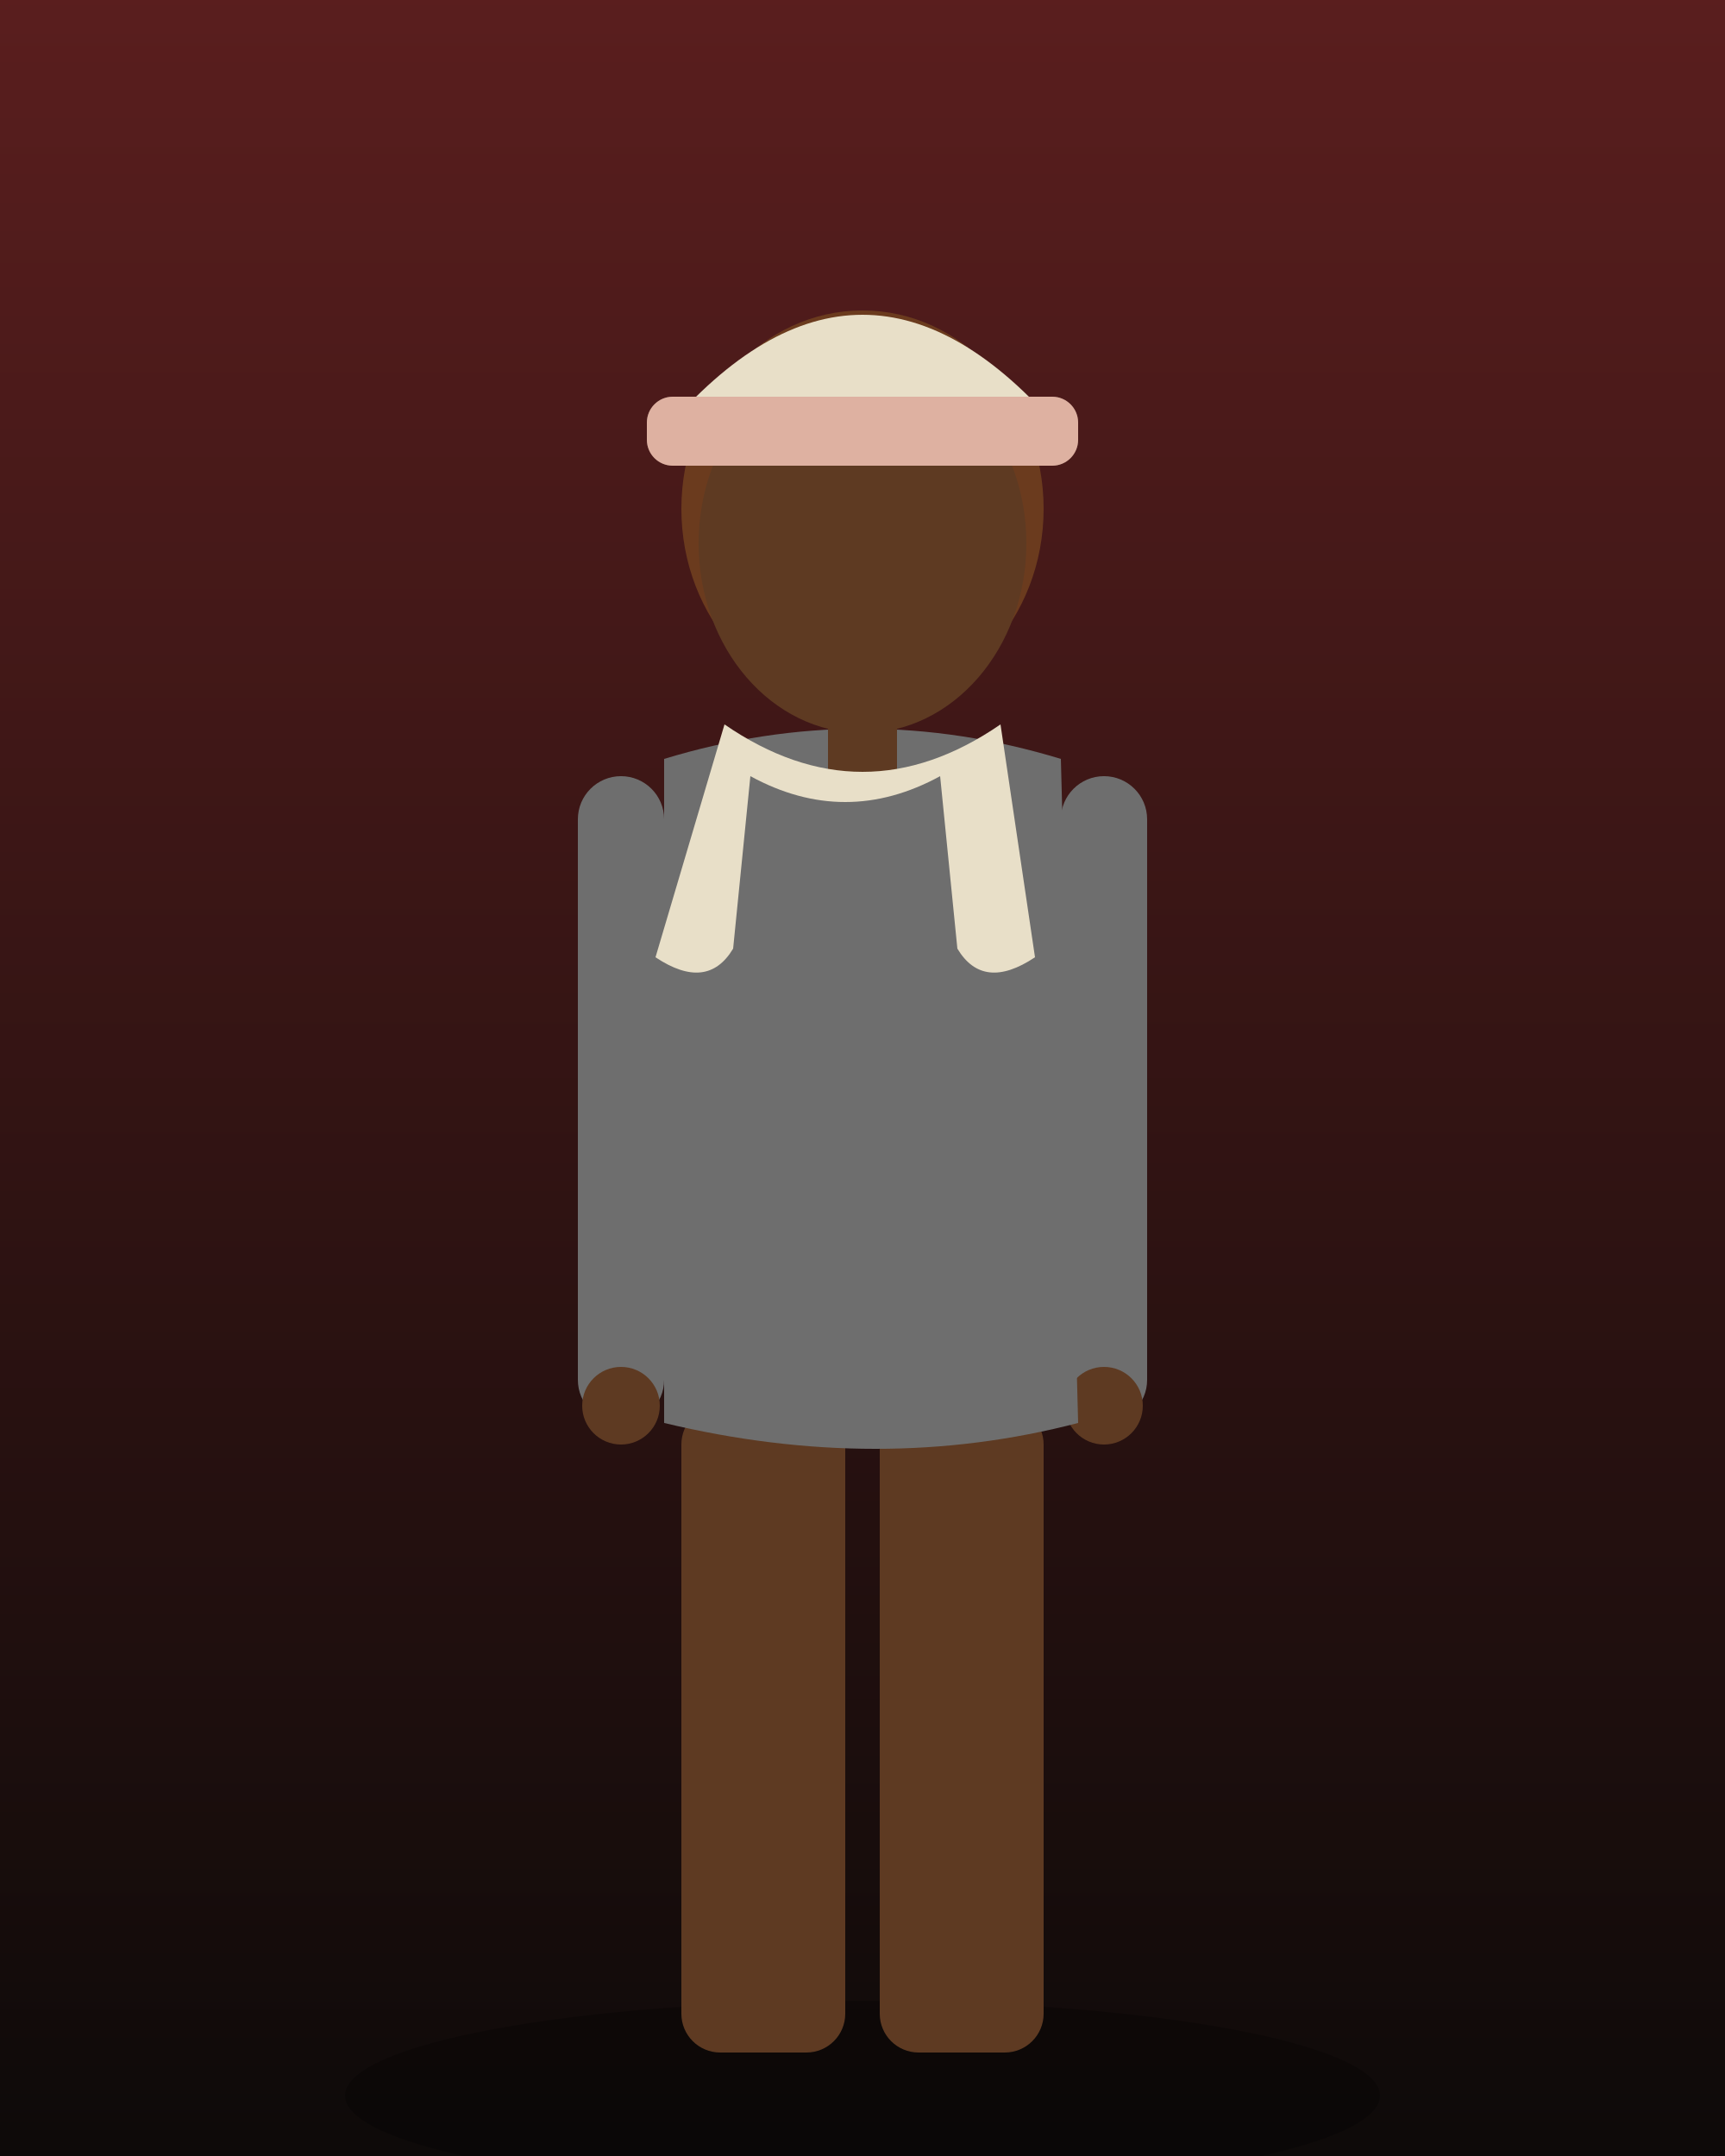
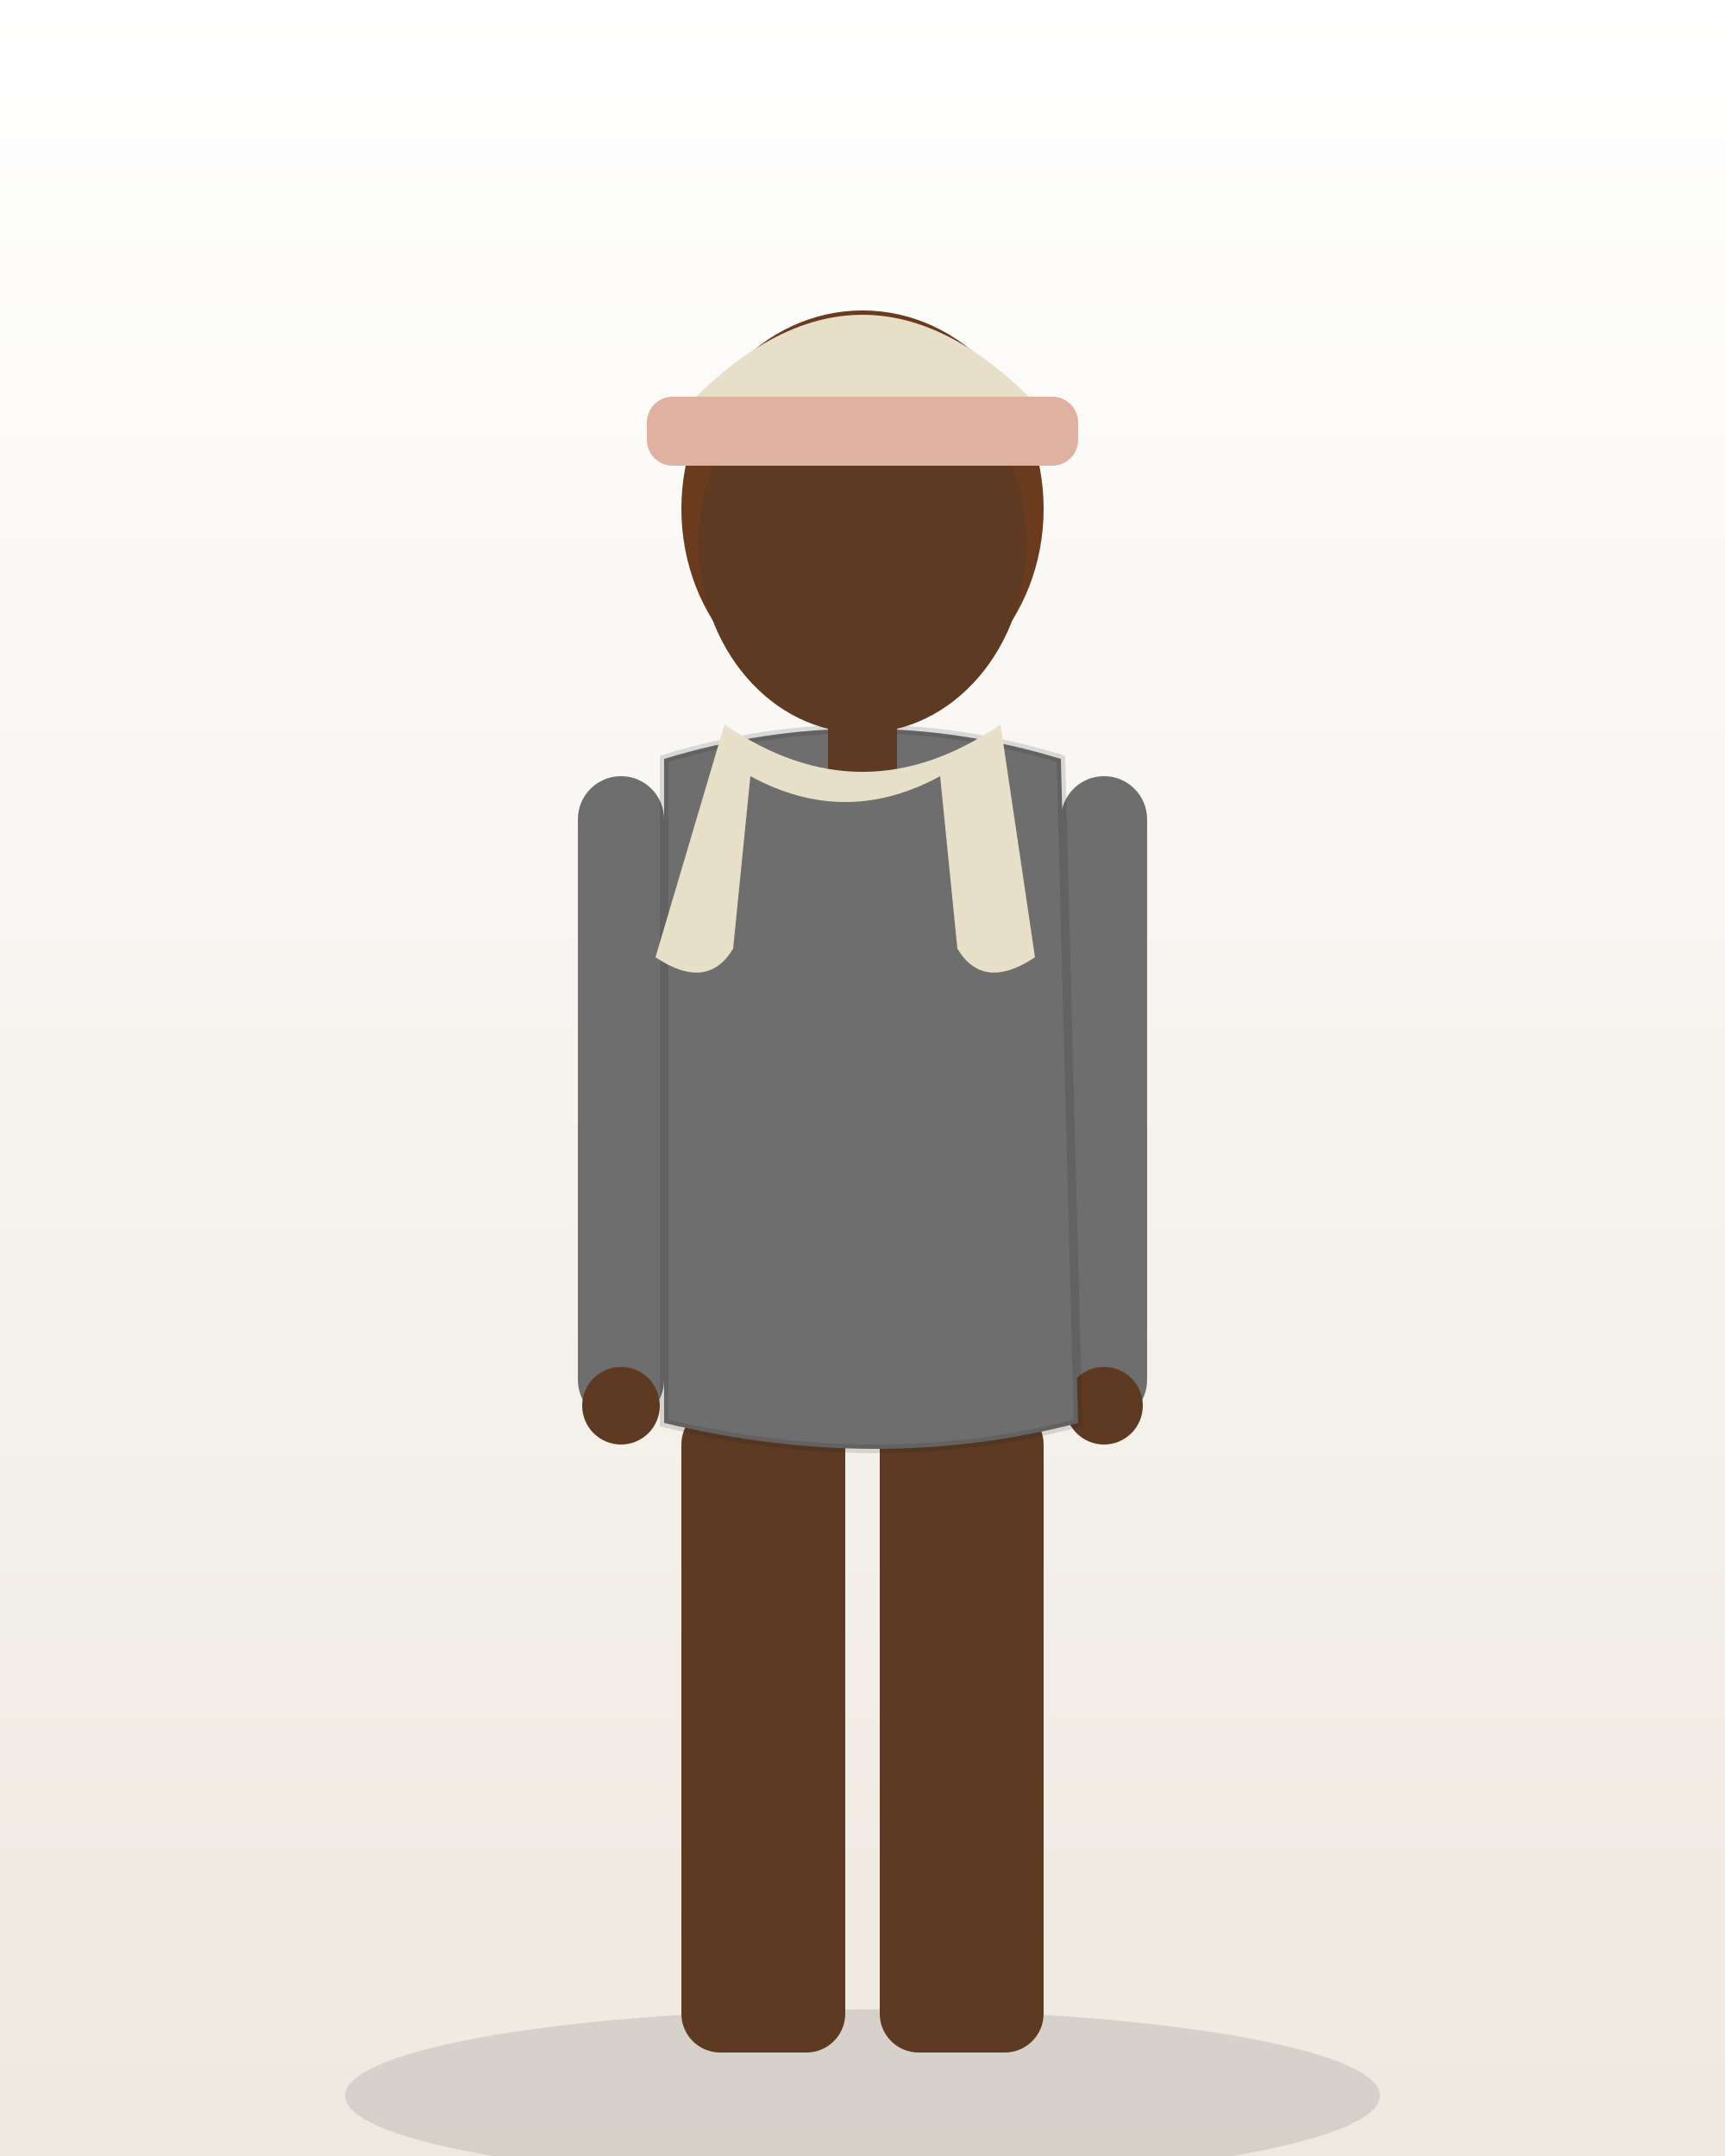
<svg xmlns="http://www.w3.org/2000/svg" width="400" height="500" viewBox="0 0 400 500" role="img" aria-label="Fair Isle Beanie &amp; Scarf illustration">
  <defs>
    <linearGradient id="g-fairisle-beanie-scarf" x1="0" y1="0" x2="0" y2="1">
-       <stop offset="0" stop-color="#5A1E1E" />
-       <stop offset="1" stop-color="#0d0a09" />
+       <stop offset="0" stop-color="#ffffff" />
+       <stop offset="1" stop-color="#eee9e0" />
    </linearGradient>
  </defs>
  <rect width="400" height="500" fill="url(#g-fairisle-beanie-scarf)" />
-   <ellipse cx="200" cy="486" rx="120" ry="22" fill="#000" opacity="0.25" />
+   <ellipse cx="200" cy="486" rx="120" ry="20" fill="#1c1a17" opacity="0.12" />
  <clipPath id="t-fairisle-beanie-scarf">
    <path d="M154 176     q46 -14 92 0     l4 154     q-46 12 -96 0 Z" />
  </clipPath>
  <rect x="158" y="326" width="38" height="150" rx="9" fill="#5E3A22" />
  <rect x="204" y="326" width="38" height="150" rx="9" fill="#5E3A22" />
  <rect x="134" y="180" width="20" height="150" rx="10" fill="#6E6E6E" />
  <rect x="246" y="180" width="20" height="150" rx="10" fill="#6E6E6E" />
  <circle cx="144" cy="326" r="9" fill="#5E3A22" />
  <circle cx="256" cy="326" r="9" fill="#5E3A22" />
-   <path d="M154 176     q46 -14 92 0     l4 154     q-46 12 -96 0 Z" fill="#6E6E6E" />
+   <path d="M154 176     q46 -14 92 0     l4 154     q-46 12 -96 0 Z" fill="#6E6E6E" stroke="#1c1a17" stroke-opacity="0.14" stroke-width="2" />
  <g clip-path="url(#t-fairisle-beanie-scarf)" />
  <rect x="192" y="150" width="16" height="30" fill="#5E3A22" />
  <ellipse cx="200" cy="118" rx="42" ry="46" fill="#6B3B1E" />
  <ellipse cx="200" cy="126" rx="38" ry="44" fill="#5E3A22" />
  <path d="M164 108 q36 -34 72 0 q-10 -16 -36 -16 q-26 0 -36 16 Z" fill="#6B3B1E" />
  <path d="M154 100 q46 -54 92 0 Z" fill="#E8DFC8" />
  <rect x="150" y="92" width="100" height="16" rx="6" fill="#E8DFC8" />
  <rect x="150" y="92" width="100" height="16" rx="6" fill="#C1272D" opacity="0.25" />
  <path d="M168 168 q32 22 64 0 l8 54 q-12 8 -18 -2 l-4 -40 q-22 12 -44 0 l-4 40 q-6 10 -18 2 Z" fill="#E8DFC8" />
</svg>
